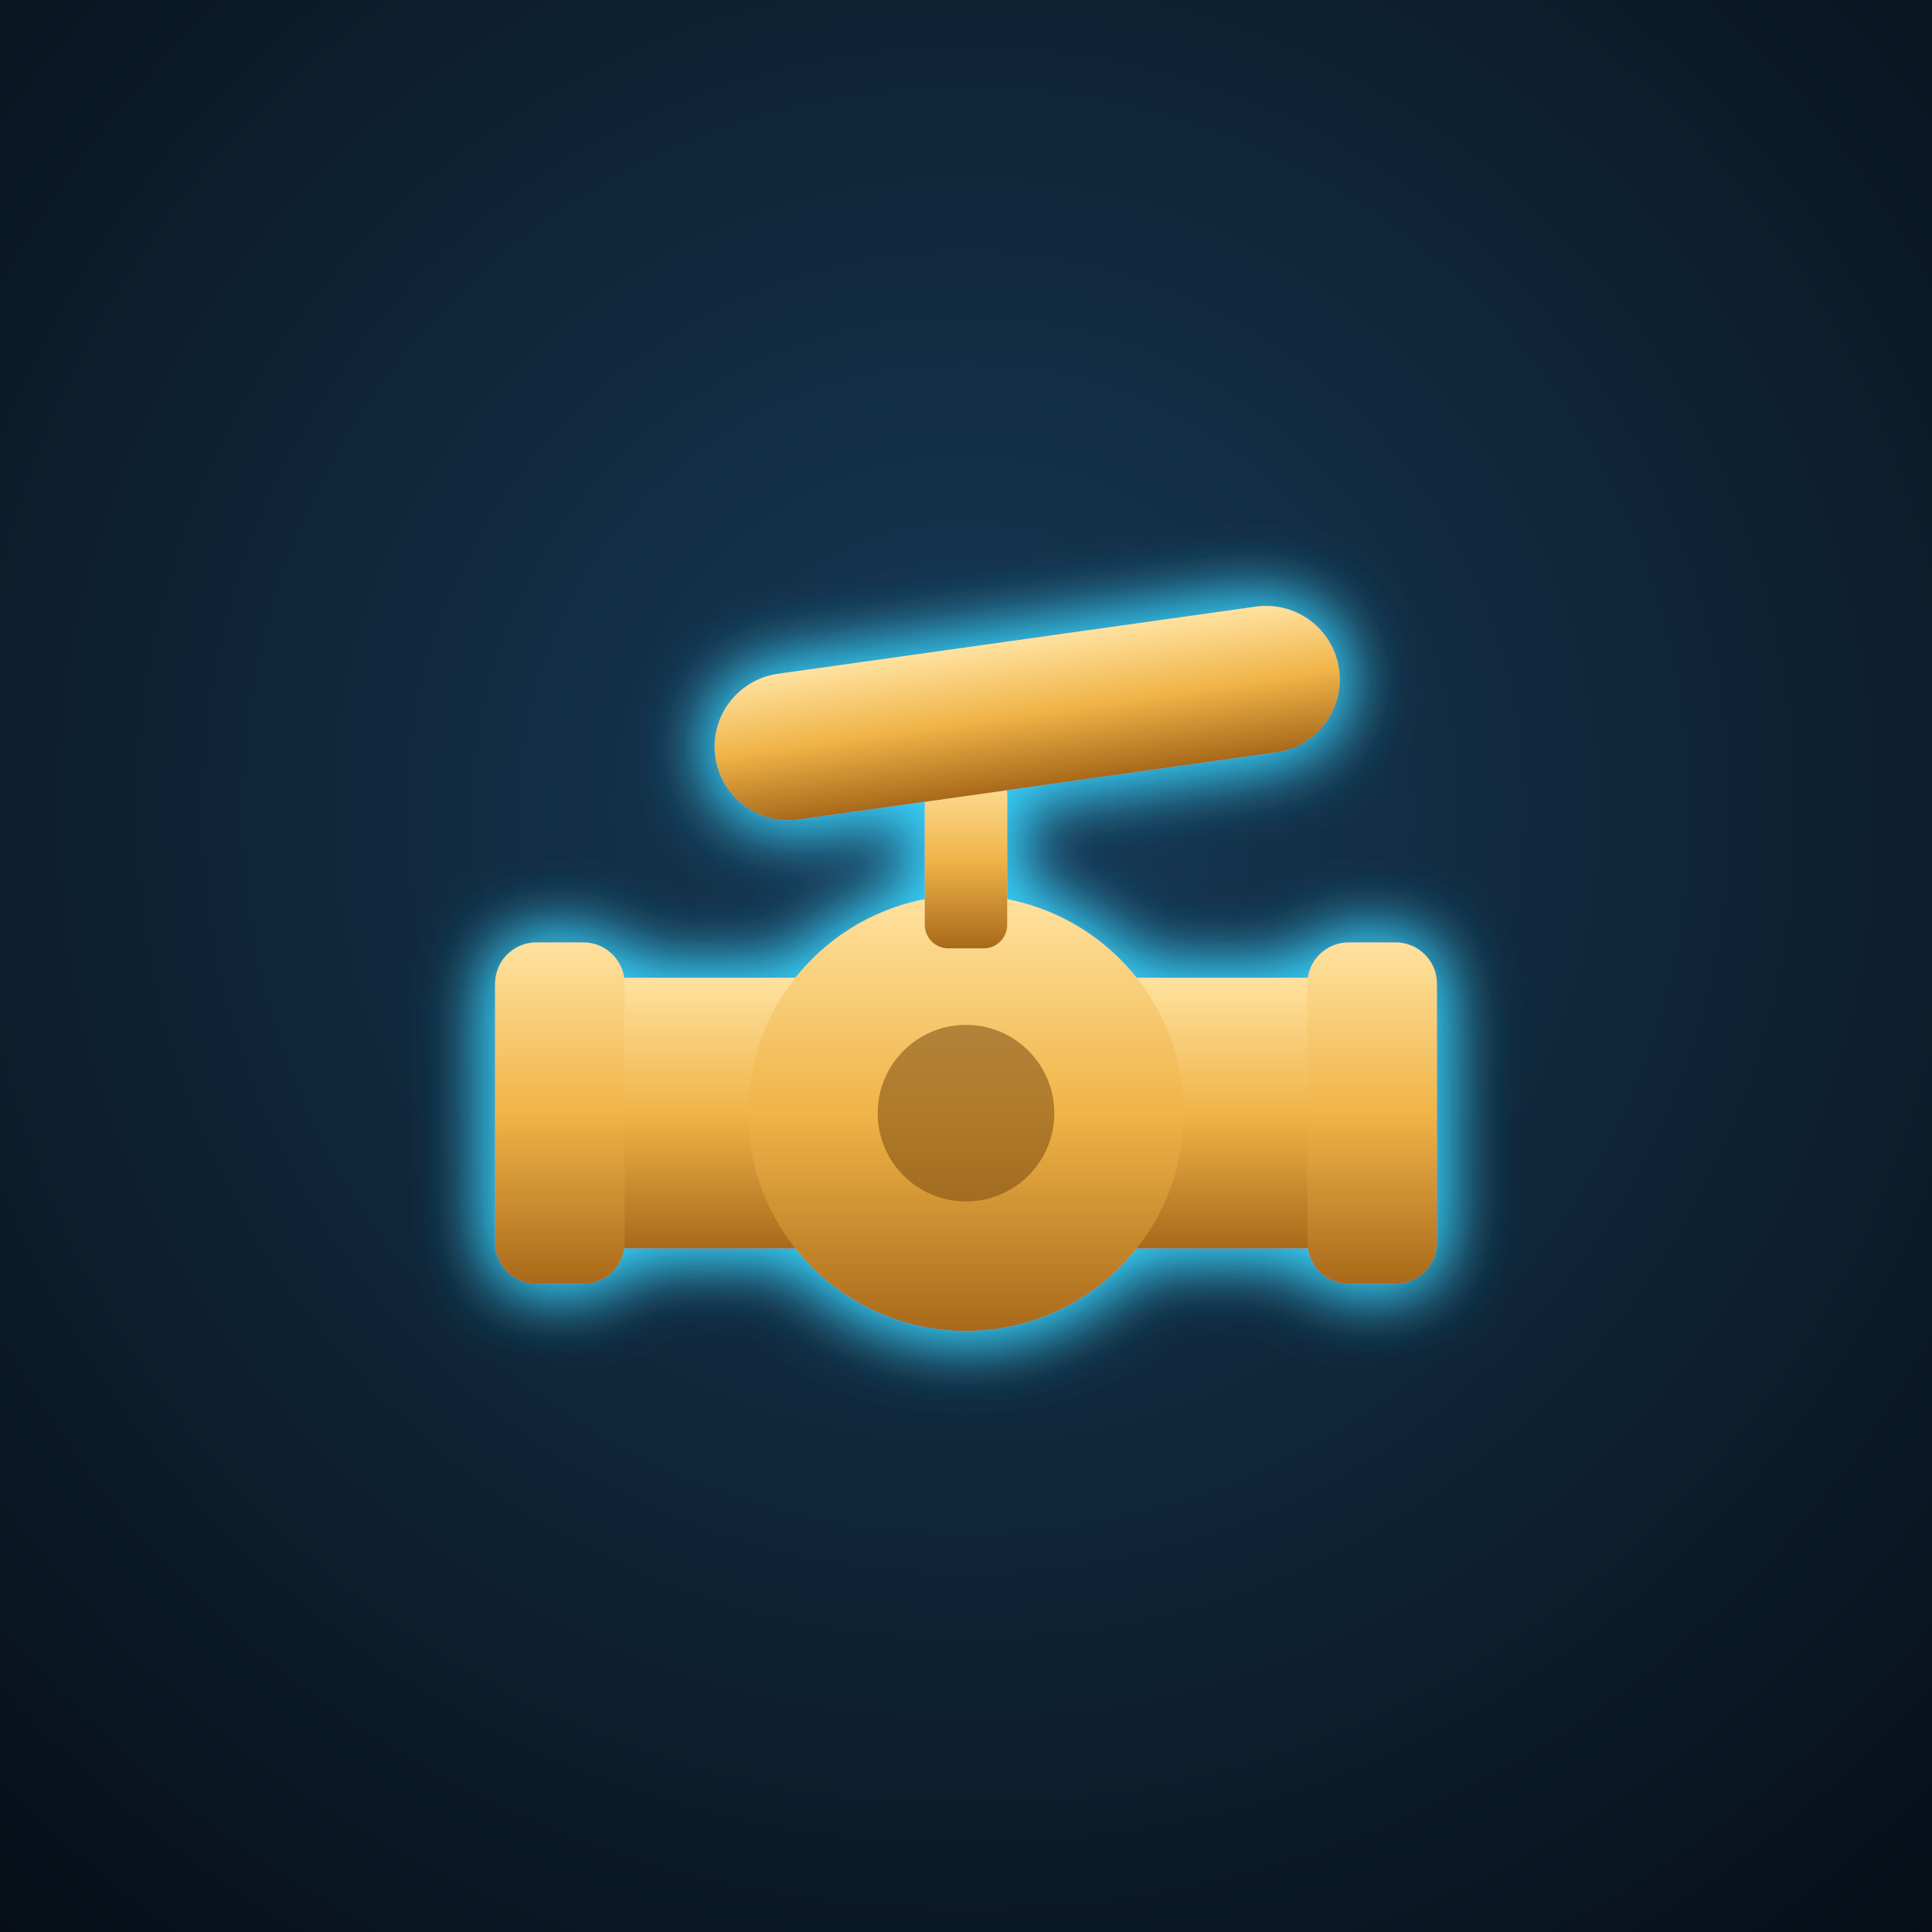
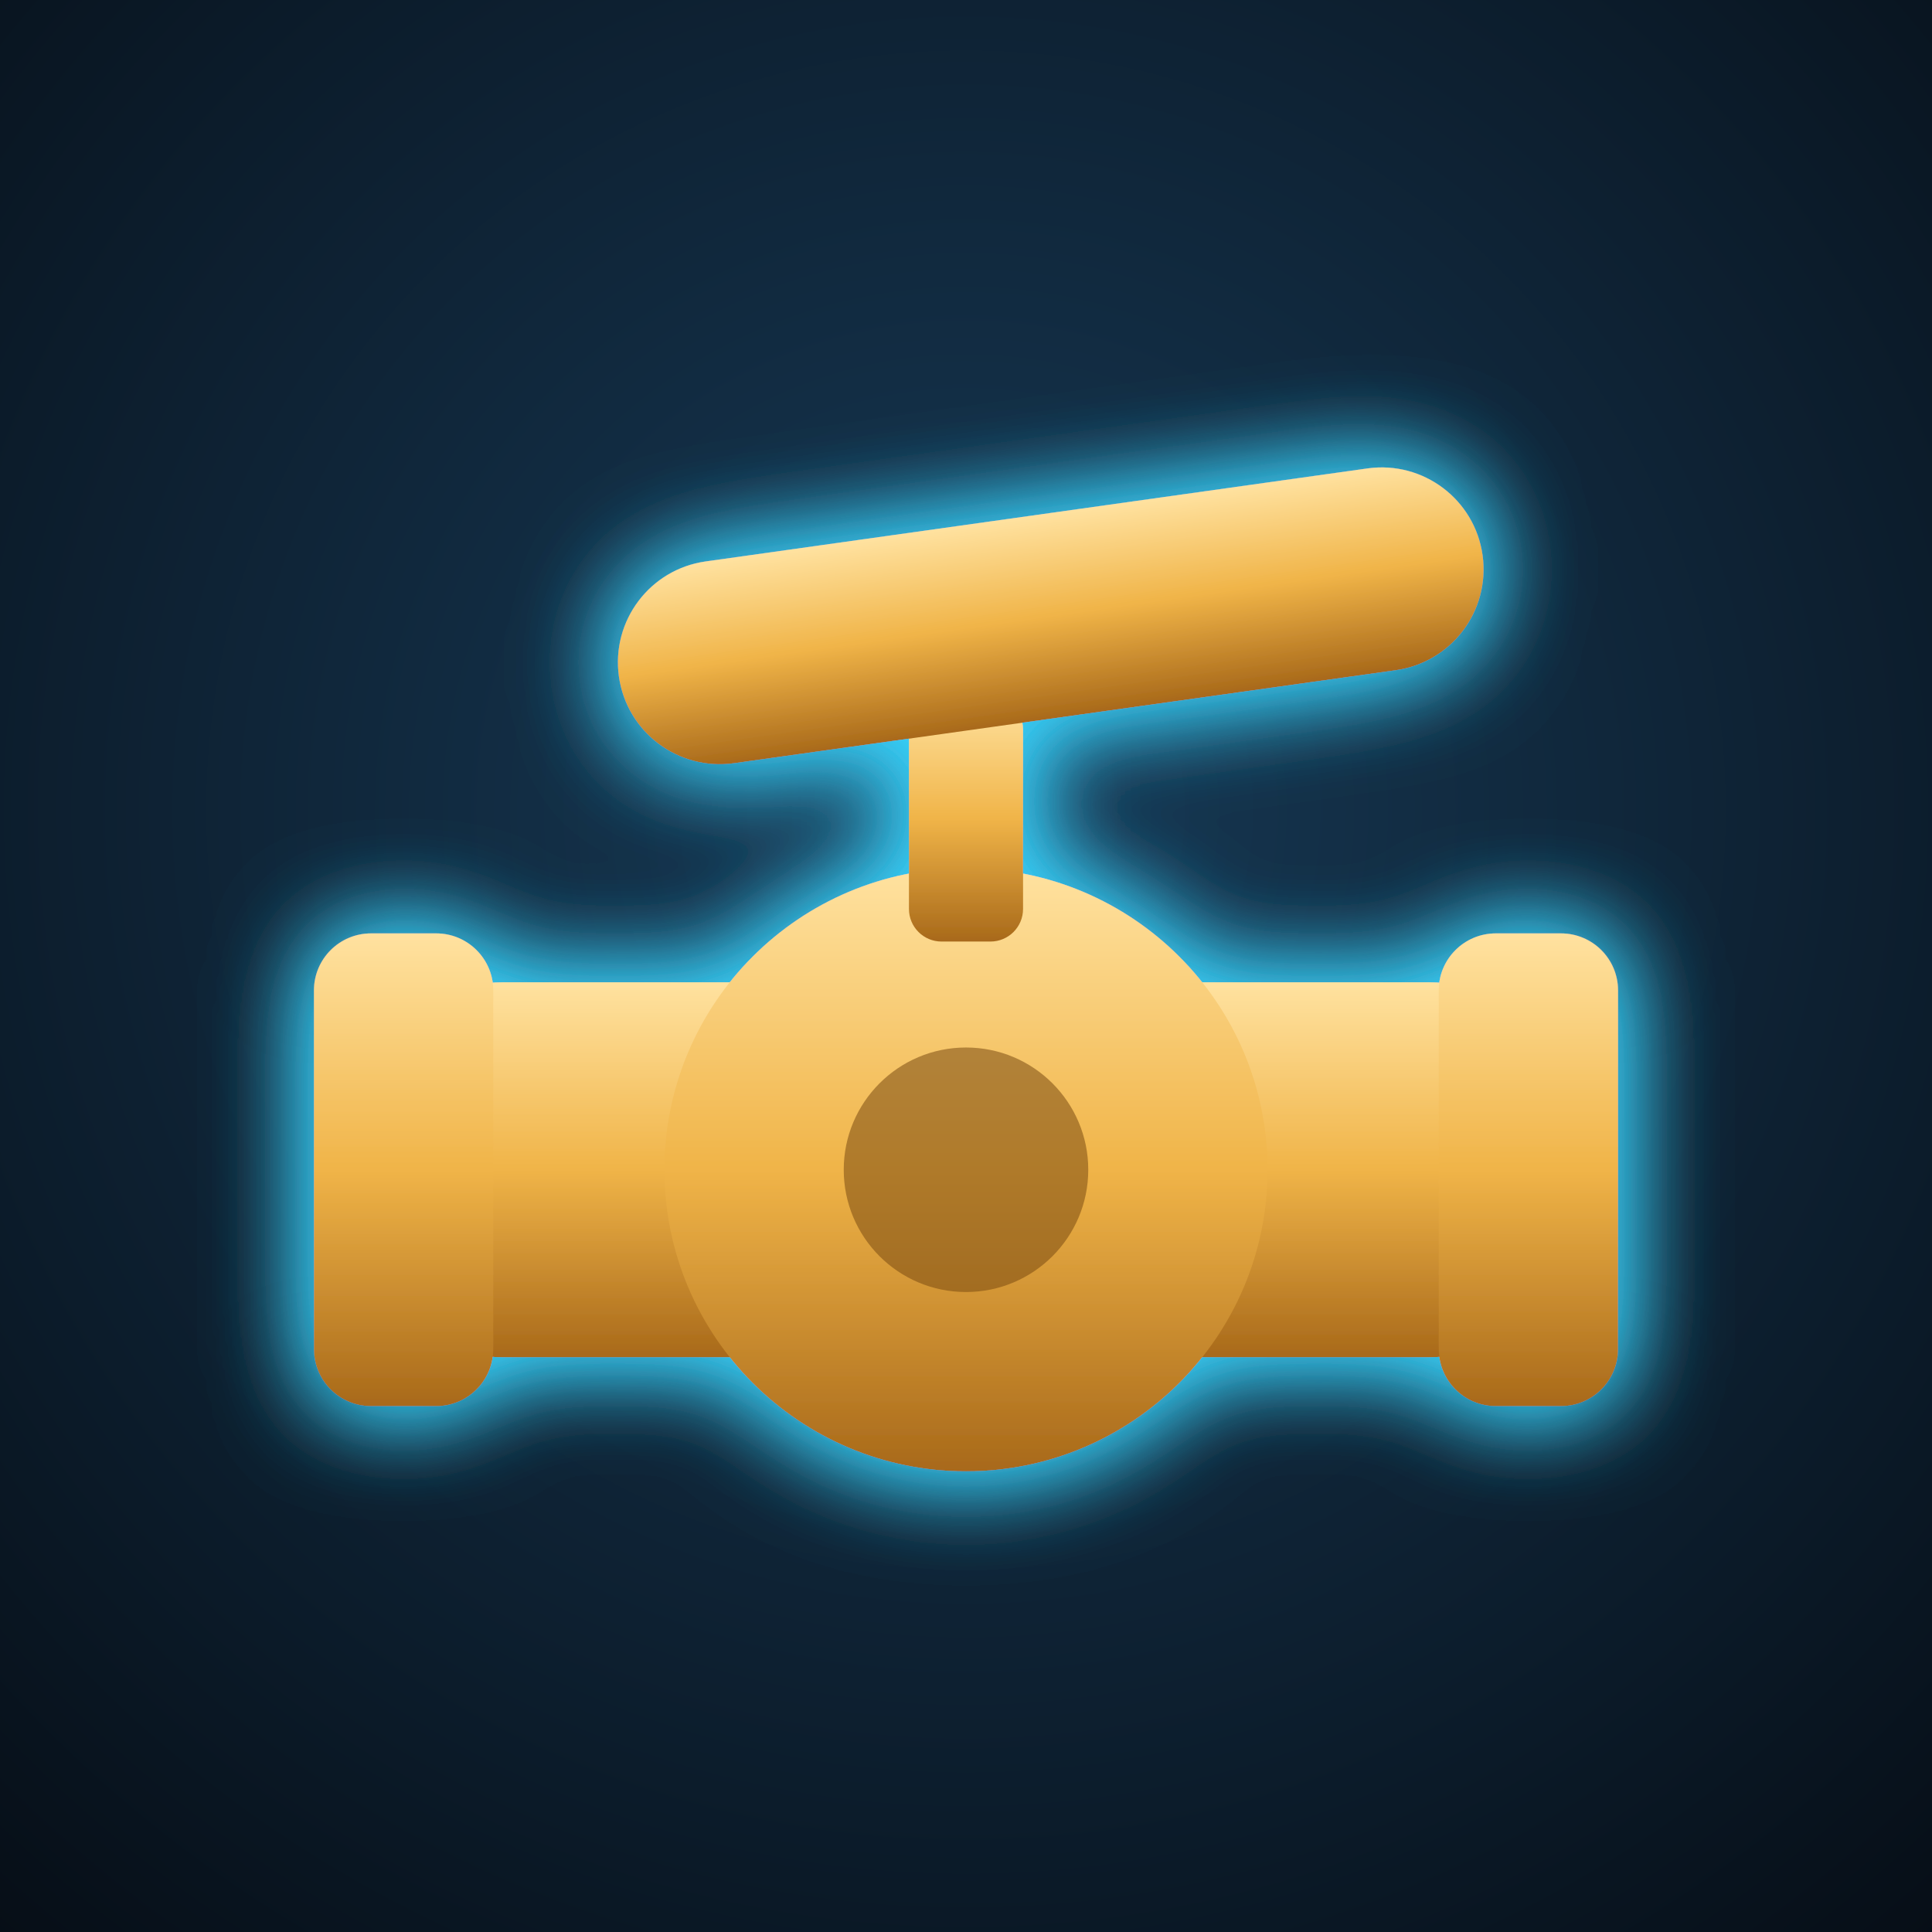
<svg xmlns="http://www.w3.org/2000/svg" viewBox="0 0 512 512" width="512" height="512">
  <defs>
    <radialGradient id="bg" cx="50%" cy="42%" r="78%">
      <stop offset="0" stop-color="#173a57" />
      <stop offset="1" stop-color="#060d15" />
    </radialGradient>
    <linearGradient id="brass" x1="0" y1="0" x2="0" y2="1">
      <stop offset="0" stop-color="#ffe2a0" />
      <stop offset=".5" stop-color="#f0b448" />
      <stop offset="1" stop-color="#a8691a" />
    </linearGradient>
    <filter id="glow" x="-40%" y="-40%" width="180%" height="180%">
      <feGaussianBlur in="SourceAlpha" stdDeviation="12" result="b" />
      <feFlood flood-color="#38d6ff" flood-opacity=".95" />
      <feComposite in2="b" operator="in" result="g" />
      <feMerge>
        <feMergeNode in="g" />
        <feMergeNode in="g" />
        <feMergeNode in="SourceGraphic" />
      </feMerge>
    </filter>
  </defs>
  <rect width="512" height="512" fill="url(#bg)" />
-   <g transform="translate(256 256) scale(0.78) translate(-256 -246)">
+   <g transform="translate(256 256) scale(1.08) translate(-256 -246)">
    <g filter="url(#glow)">
      <rect x="112" y="250" width="288" height="92" rx="30" fill="url(#brass)" />
      <rect x="96" y="238" width="44" height="116" rx="14" fill="url(#brass)" />
      <rect x="372" y="238" width="44" height="116" rx="14" fill="url(#brass)" />
      <circle cx="256" cy="296" r="74" fill="url(#brass)" />
      <rect x="242" y="180" width="28" height="60" rx="8" fill="url(#brass)" />
      <rect x="170" y="138" width="214" height="50" rx="25" fill="url(#brass)" transform="rotate(-8 256 163)" />
    </g>
    <circle cx="256" cy="296" r="30" fill="#7a4a10" opacity=".55" />
  </g>
</svg>
